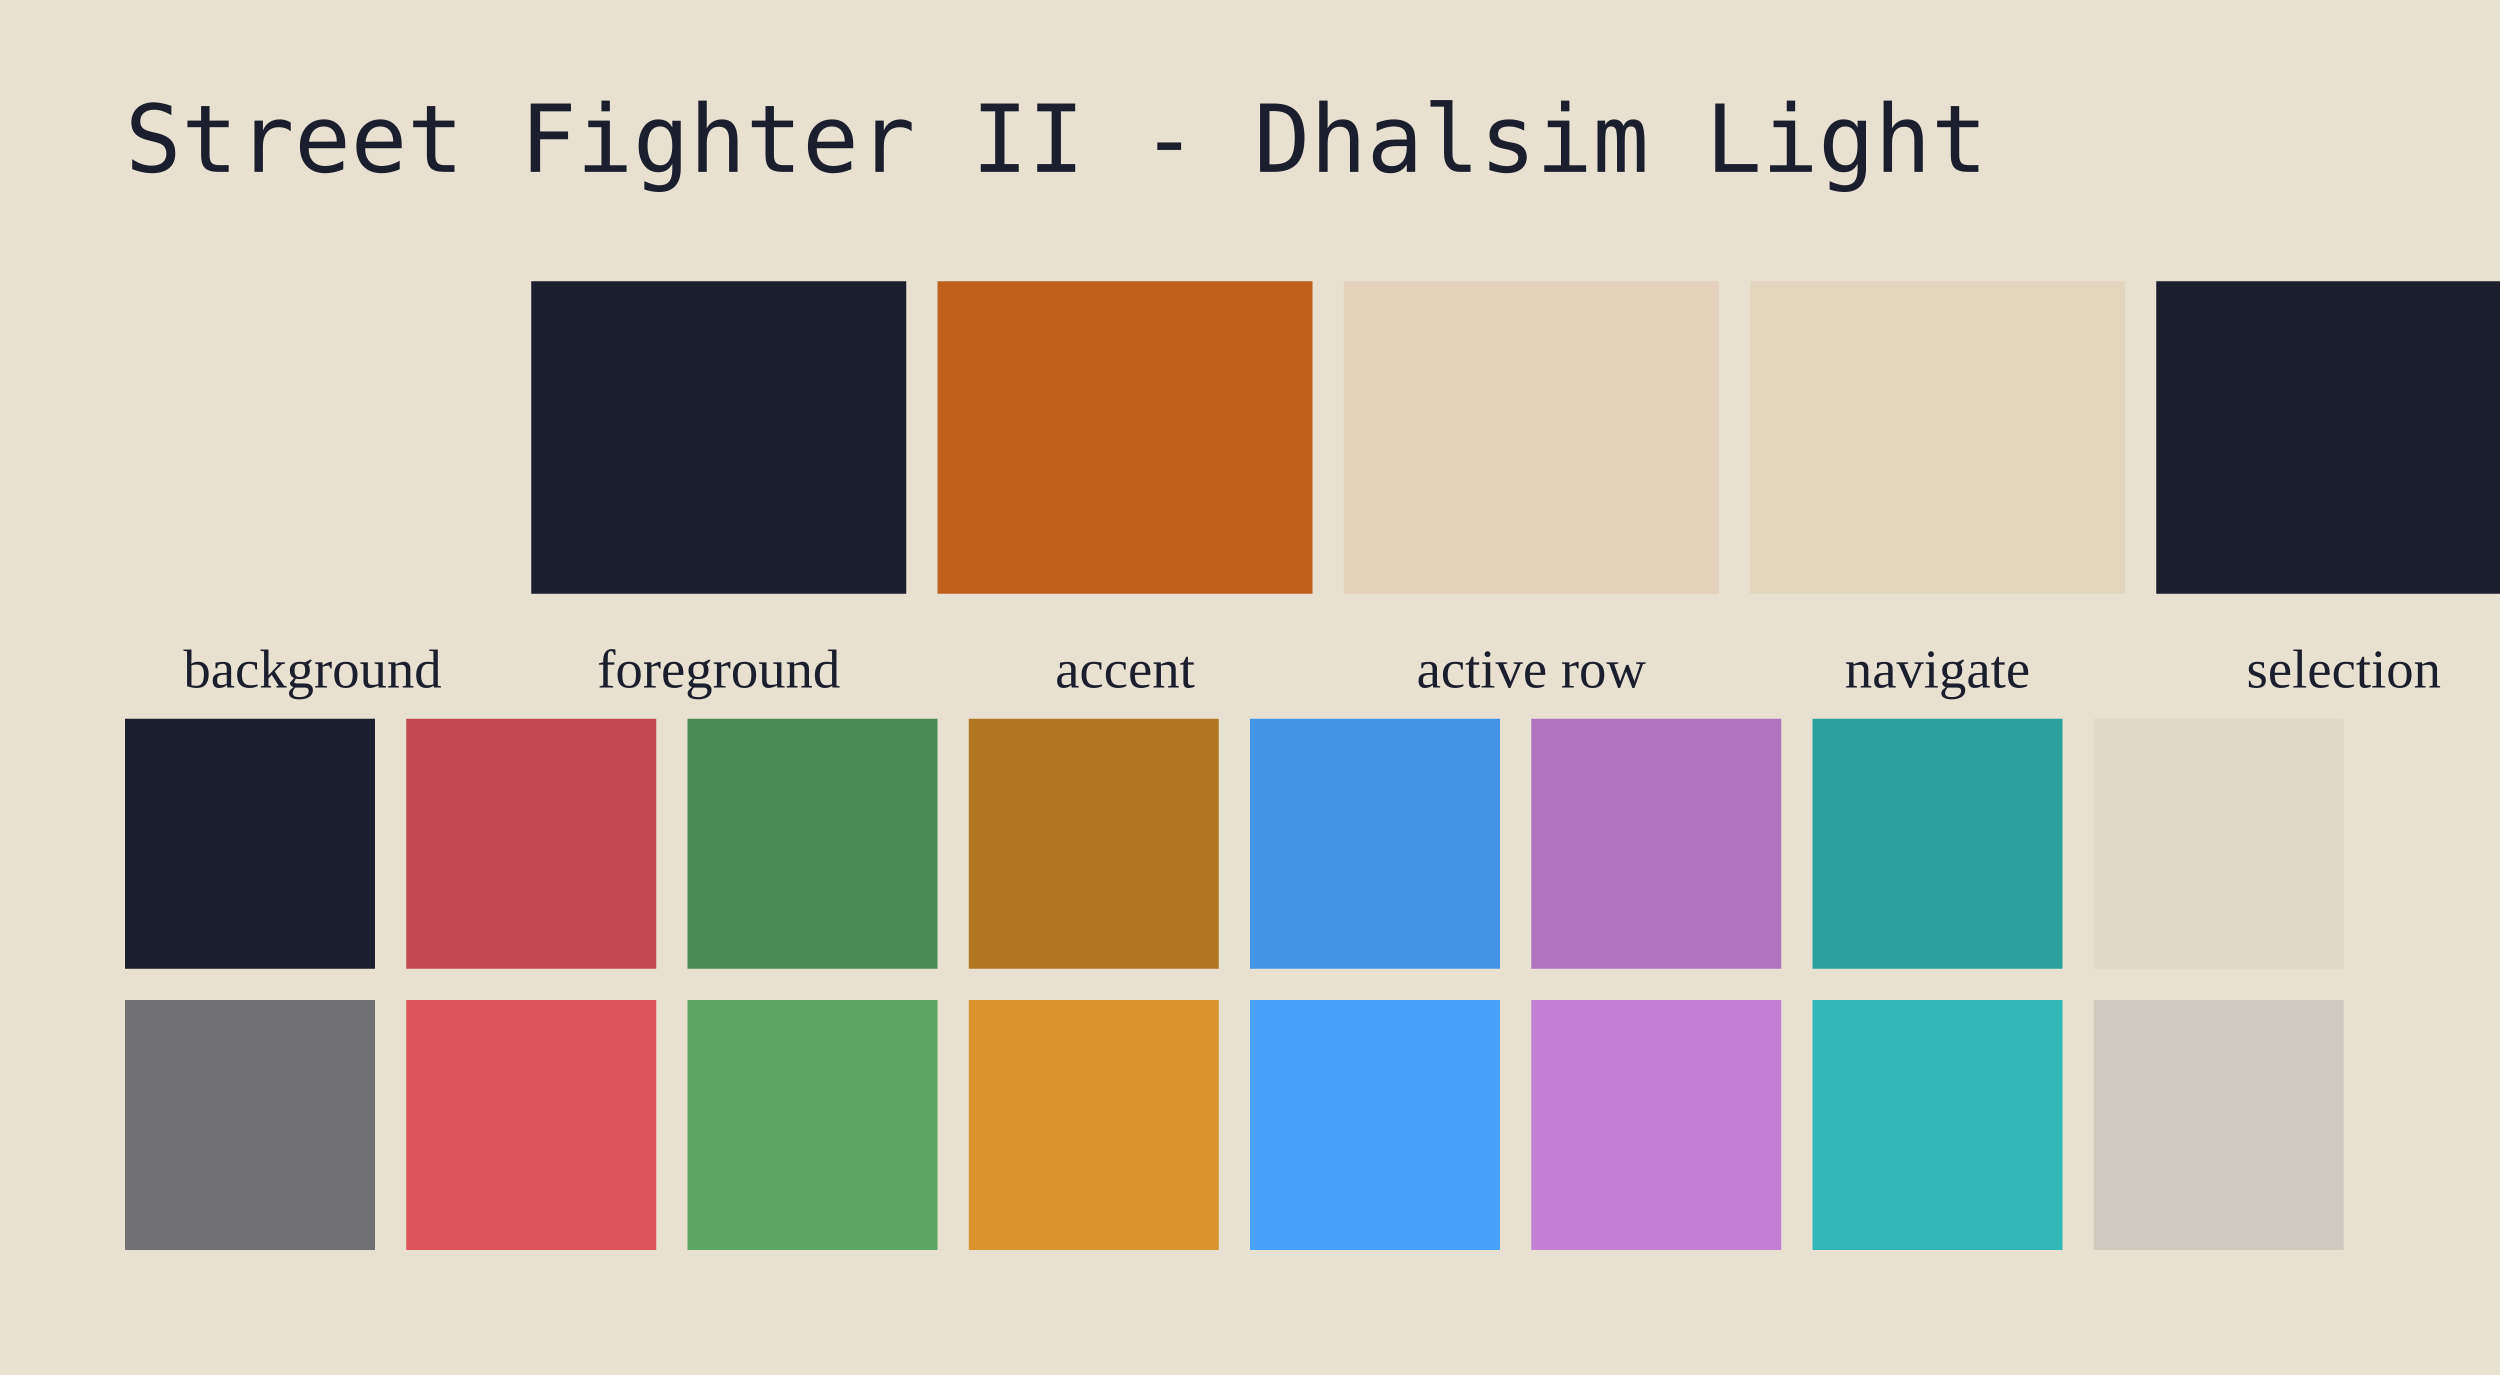
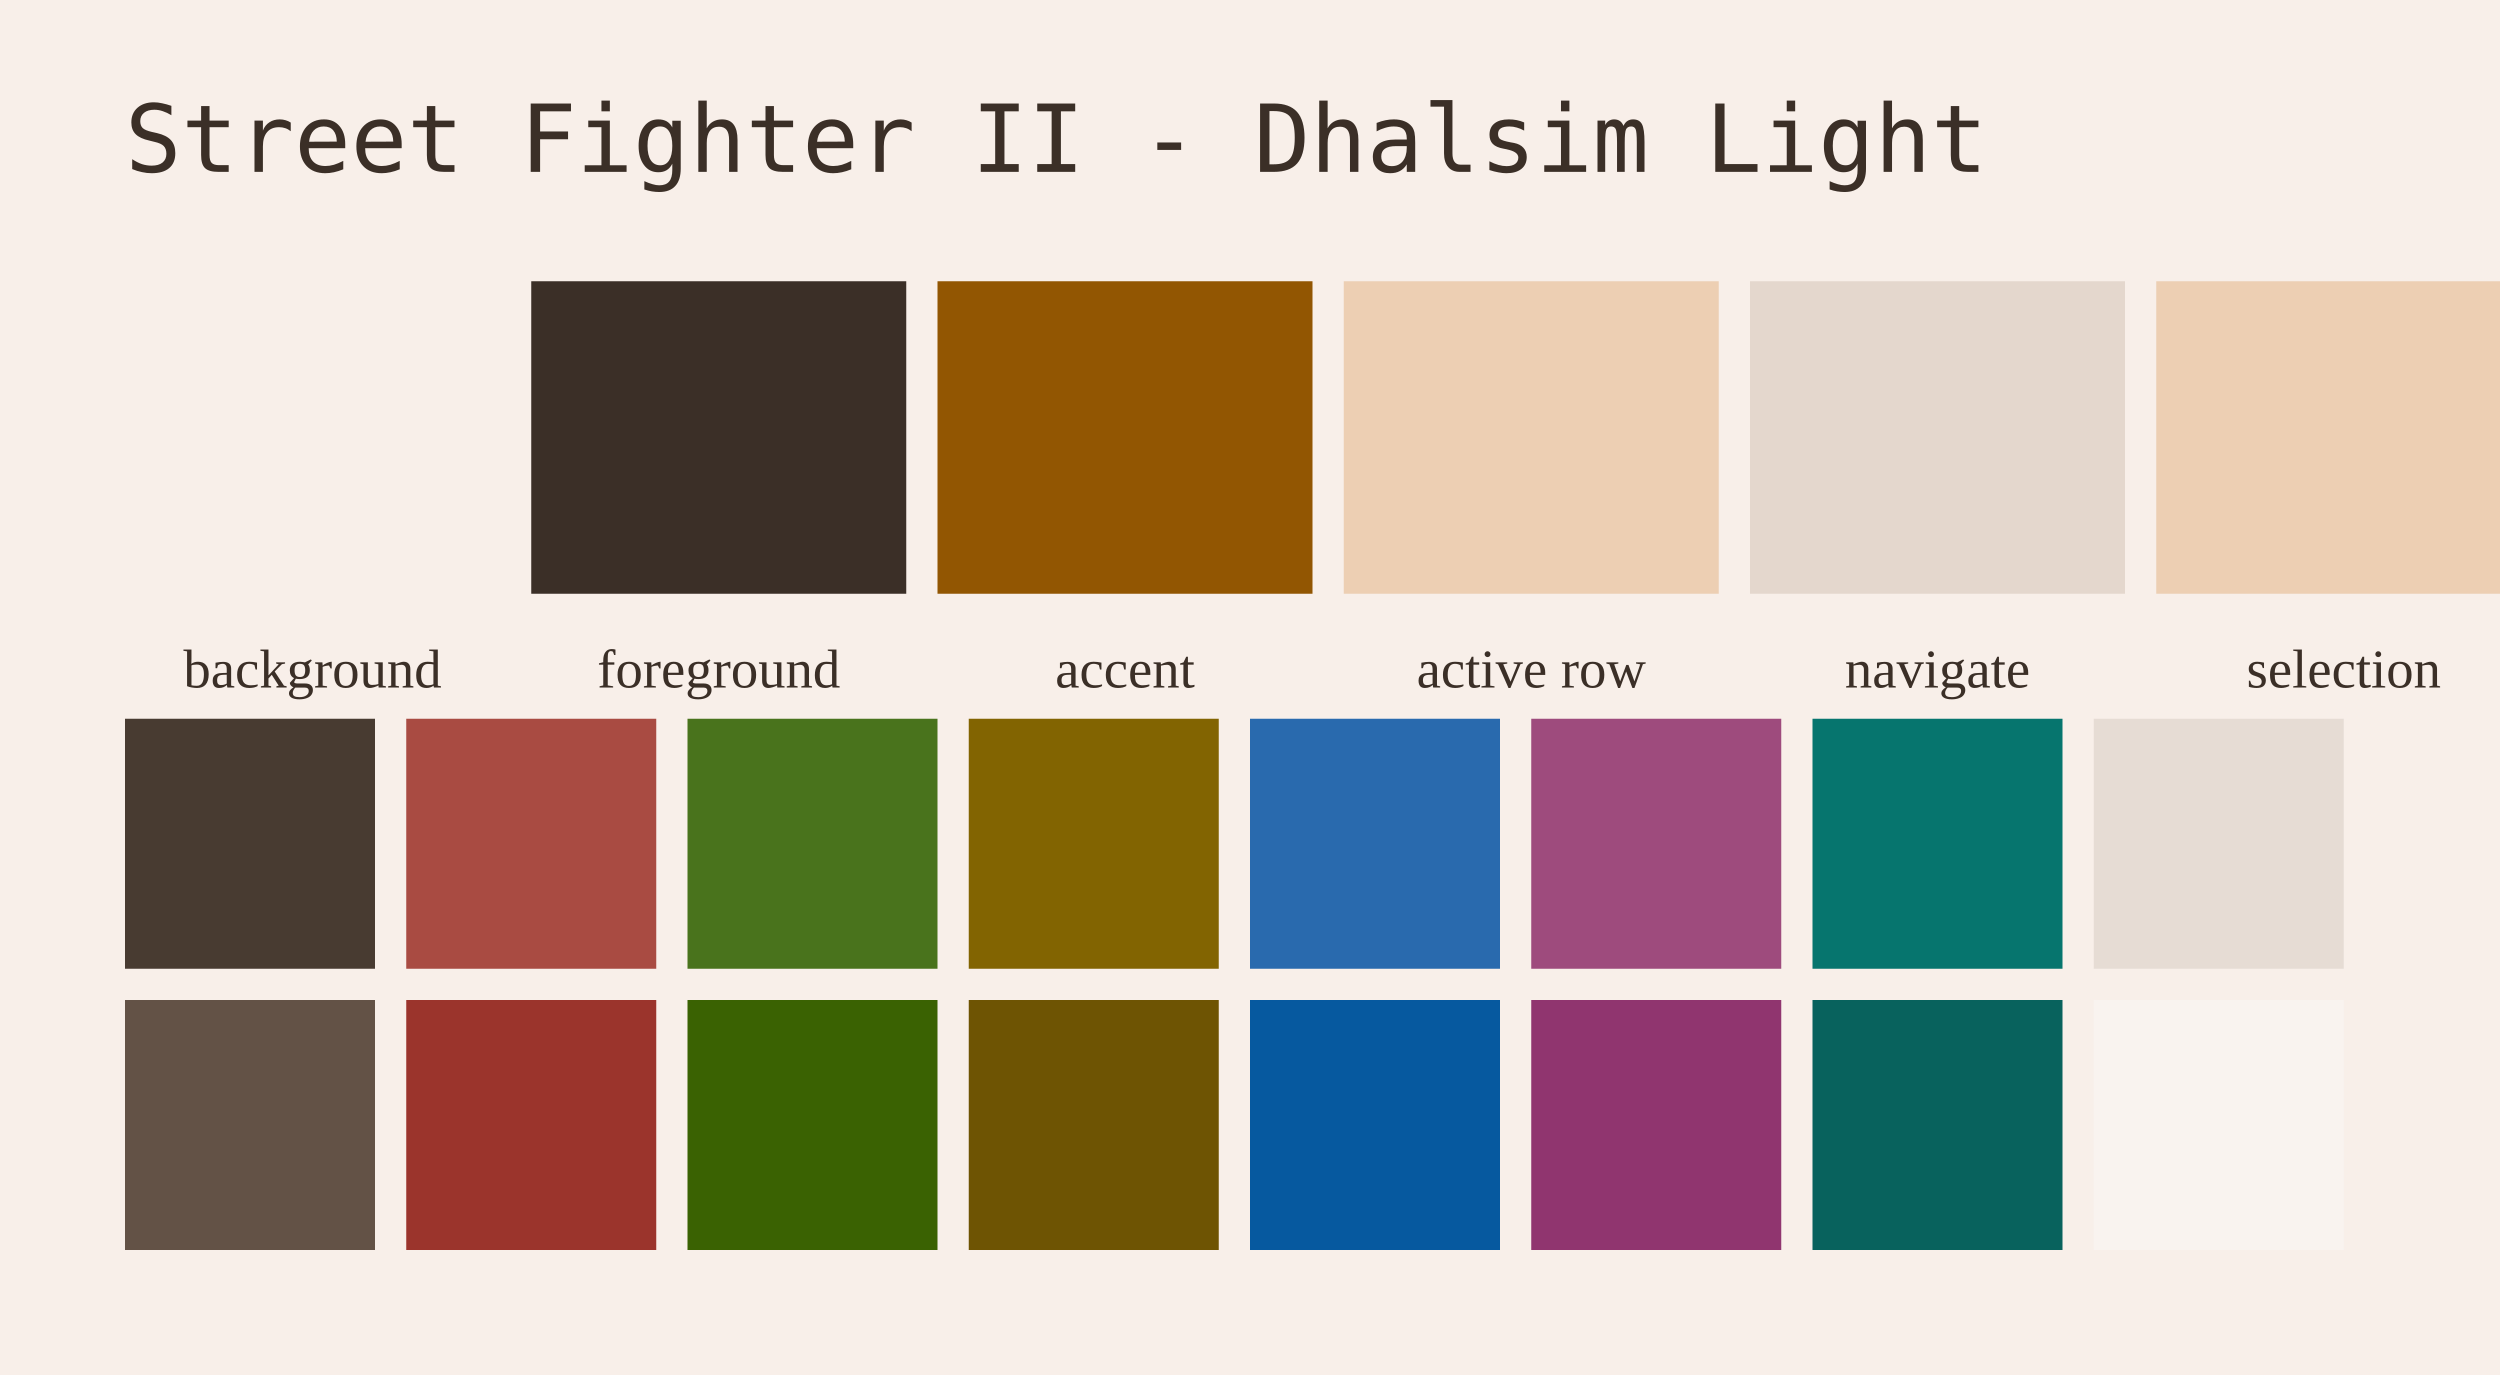
<svg xmlns="http://www.w3.org/2000/svg" width="320" height="176" viewBox="0 0 320 176">
-   <rect width="320" height="176" fill="#e8e1d1" />
-   <text x="16" y="22" font-family="ui-monospace, monospace" font-size="12" fill="#1b1e2d">Street Fighter II - Dhalsim Light</text>
-   <rect x="16" y="36" width="48" height="40" fill="#e8e1d1" />
-   <text x="40" y="88" text-anchor="middle" font-size="7" fill="#1b1e2d">background</text>
-   <rect x="68" y="36" width="48" height="40" fill="#1b1e2d" />
-   <text x="92" y="88" text-anchor="middle" font-size="7" fill="#1b1e2d">foreground</text>
-   <rect x="120" y="36" width="48" height="40" fill="#be5f1b" />
-   <text x="144" y="88" text-anchor="middle" font-size="7" fill="#1b1e2d">accent</text>
-   <rect x="172" y="36" width="48" height="40" fill="#e3d1bb" />
-   <text x="196" y="88" text-anchor="middle" font-size="7" fill="#1b1e2d">active row</text>
-   <rect x="224" y="36" width="48" height="40" fill="#e2d6bf" />
-   <text x="248" y="88" text-anchor="middle" font-size="7" fill="#1b1e2d">navigate</text>
-   <rect x="276" y="36" width="48" height="40" fill="#1b1e2d" />
-   <text x="300" y="88" text-anchor="middle" font-size="7" fill="#1b1e2d">selection</text>
-   <rect x="16" y="92" width="32" height="32" fill="#1b1e2d" />
-   <rect x="52" y="92" width="32" height="32" fill="#c34850" />
-   <rect x="88" y="92" width="32" height="32" fill="#4b8a52" />
-   <rect x="124" y="92" width="32" height="32" fill="#b07723" />
-   <rect x="160" y="92" width="32" height="32" fill="#4394e6" />
-   <rect x="196" y="92" width="32" height="32" fill="#af73bf" />
-   <rect x="232" y="92" width="32" height="32" fill="#2ba19f" />
-   <rect x="268" y="92" width="32" height="32" fill="#e0d9ca" />
-   <rect x="16" y="128" width="32" height="32" fill="#717072" />
-   <rect x="52" y="128" width="32" height="32" fill="#df535b" />
-   <rect x="88" y="128" width="32" height="32" fill="#5aa662" />
-   <rect x="124" y="128" width="32" height="32" fill="#db942b" />
-   <rect x="160" y="128" width="32" height="32" fill="#49a2fa" />
-   <rect x="196" y="128" width="32" height="32" fill="#c380d5" />
-   <rect x="232" y="128" width="32" height="32" fill="#32b8b6" />
-   <rect x="268" y="128" width="32" height="32" fill="#cfcabd" />
+   <rect width="320" height="176" fill="#f8efe9" />
+   <text x="16" y="22" font-family="ui-monospace, monospace" font-size="12" fill="#3b2f27">Street Fighter II - Dhalsim Light</text>
+   <rect x="16" y="36" width="48" height="40" fill="#f8efe9" />
+   <text x="40" y="88" text-anchor="middle" font-size="7" fill="#3b2f27">background</text>
+   <rect x="68" y="36" width="48" height="40" fill="#3b2f27" />
+   <text x="92" y="88" text-anchor="middle" font-size="7" fill="#3b2f27">foreground</text>
+   <rect x="120" y="36" width="48" height="40" fill="#925602" />
+   <text x="144" y="88" text-anchor="middle" font-size="7" fill="#3b2f27">accent</text>
+   <rect x="172" y="36" width="48" height="40" fill="#edcfb3" />
+   <text x="196" y="88" text-anchor="middle" font-size="7" fill="#3b2f27">active row</text>
+   <rect x="224" y="36" width="48" height="40" fill="#e4d7cd" />
+   <text x="248" y="88" text-anchor="middle" font-size="7" fill="#3b2f27">navigate</text>
+   <rect x="276" y="36" width="48" height="40" fill="#edcfb3" />
+   <text x="300" y="88" text-anchor="middle" font-size="7" fill="#3b2f27">selection</text>
+   <rect x="16" y="92" width="32" height="32" fill="#483b31" />
+   <rect x="52" y="92" width="32" height="32" fill="#a94b42" />
+   <rect x="88" y="92" width="32" height="32" fill="#49731c" />
+   <rect x="124" y="92" width="32" height="32" fill="#826401" />
+   <rect x="160" y="92" width="32" height="32" fill="#296aae" />
+   <rect x="196" y="92" width="32" height="32" fill="#9e4b7d" />
+   <rect x="232" y="92" width="32" height="32" fill="#06756e" />
+   <rect x="268" y="92" width="32" height="32" fill="#e6dcd4" />
+   <rect x="16" y="128" width="32" height="32" fill="#635246" />
+   <rect x="52" y="128" width="32" height="32" fill="#9b342c" />
+   <rect x="88" y="128" width="32" height="32" fill="#3a6202" />
+   <rect x="124" y="128" width="32" height="32" fill="#6e5403" />
+   <rect x="160" y="128" width="32" height="32" fill="#06599f" />
+   <rect x="196" y="128" width="32" height="32" fill="#90356f" />
+   <rect x="232" y="128" width="32" height="32" fill="#08625d" />
+   <rect x="268" y="128" width="32" height="32" fill="#f9f3ef" />
</svg>
